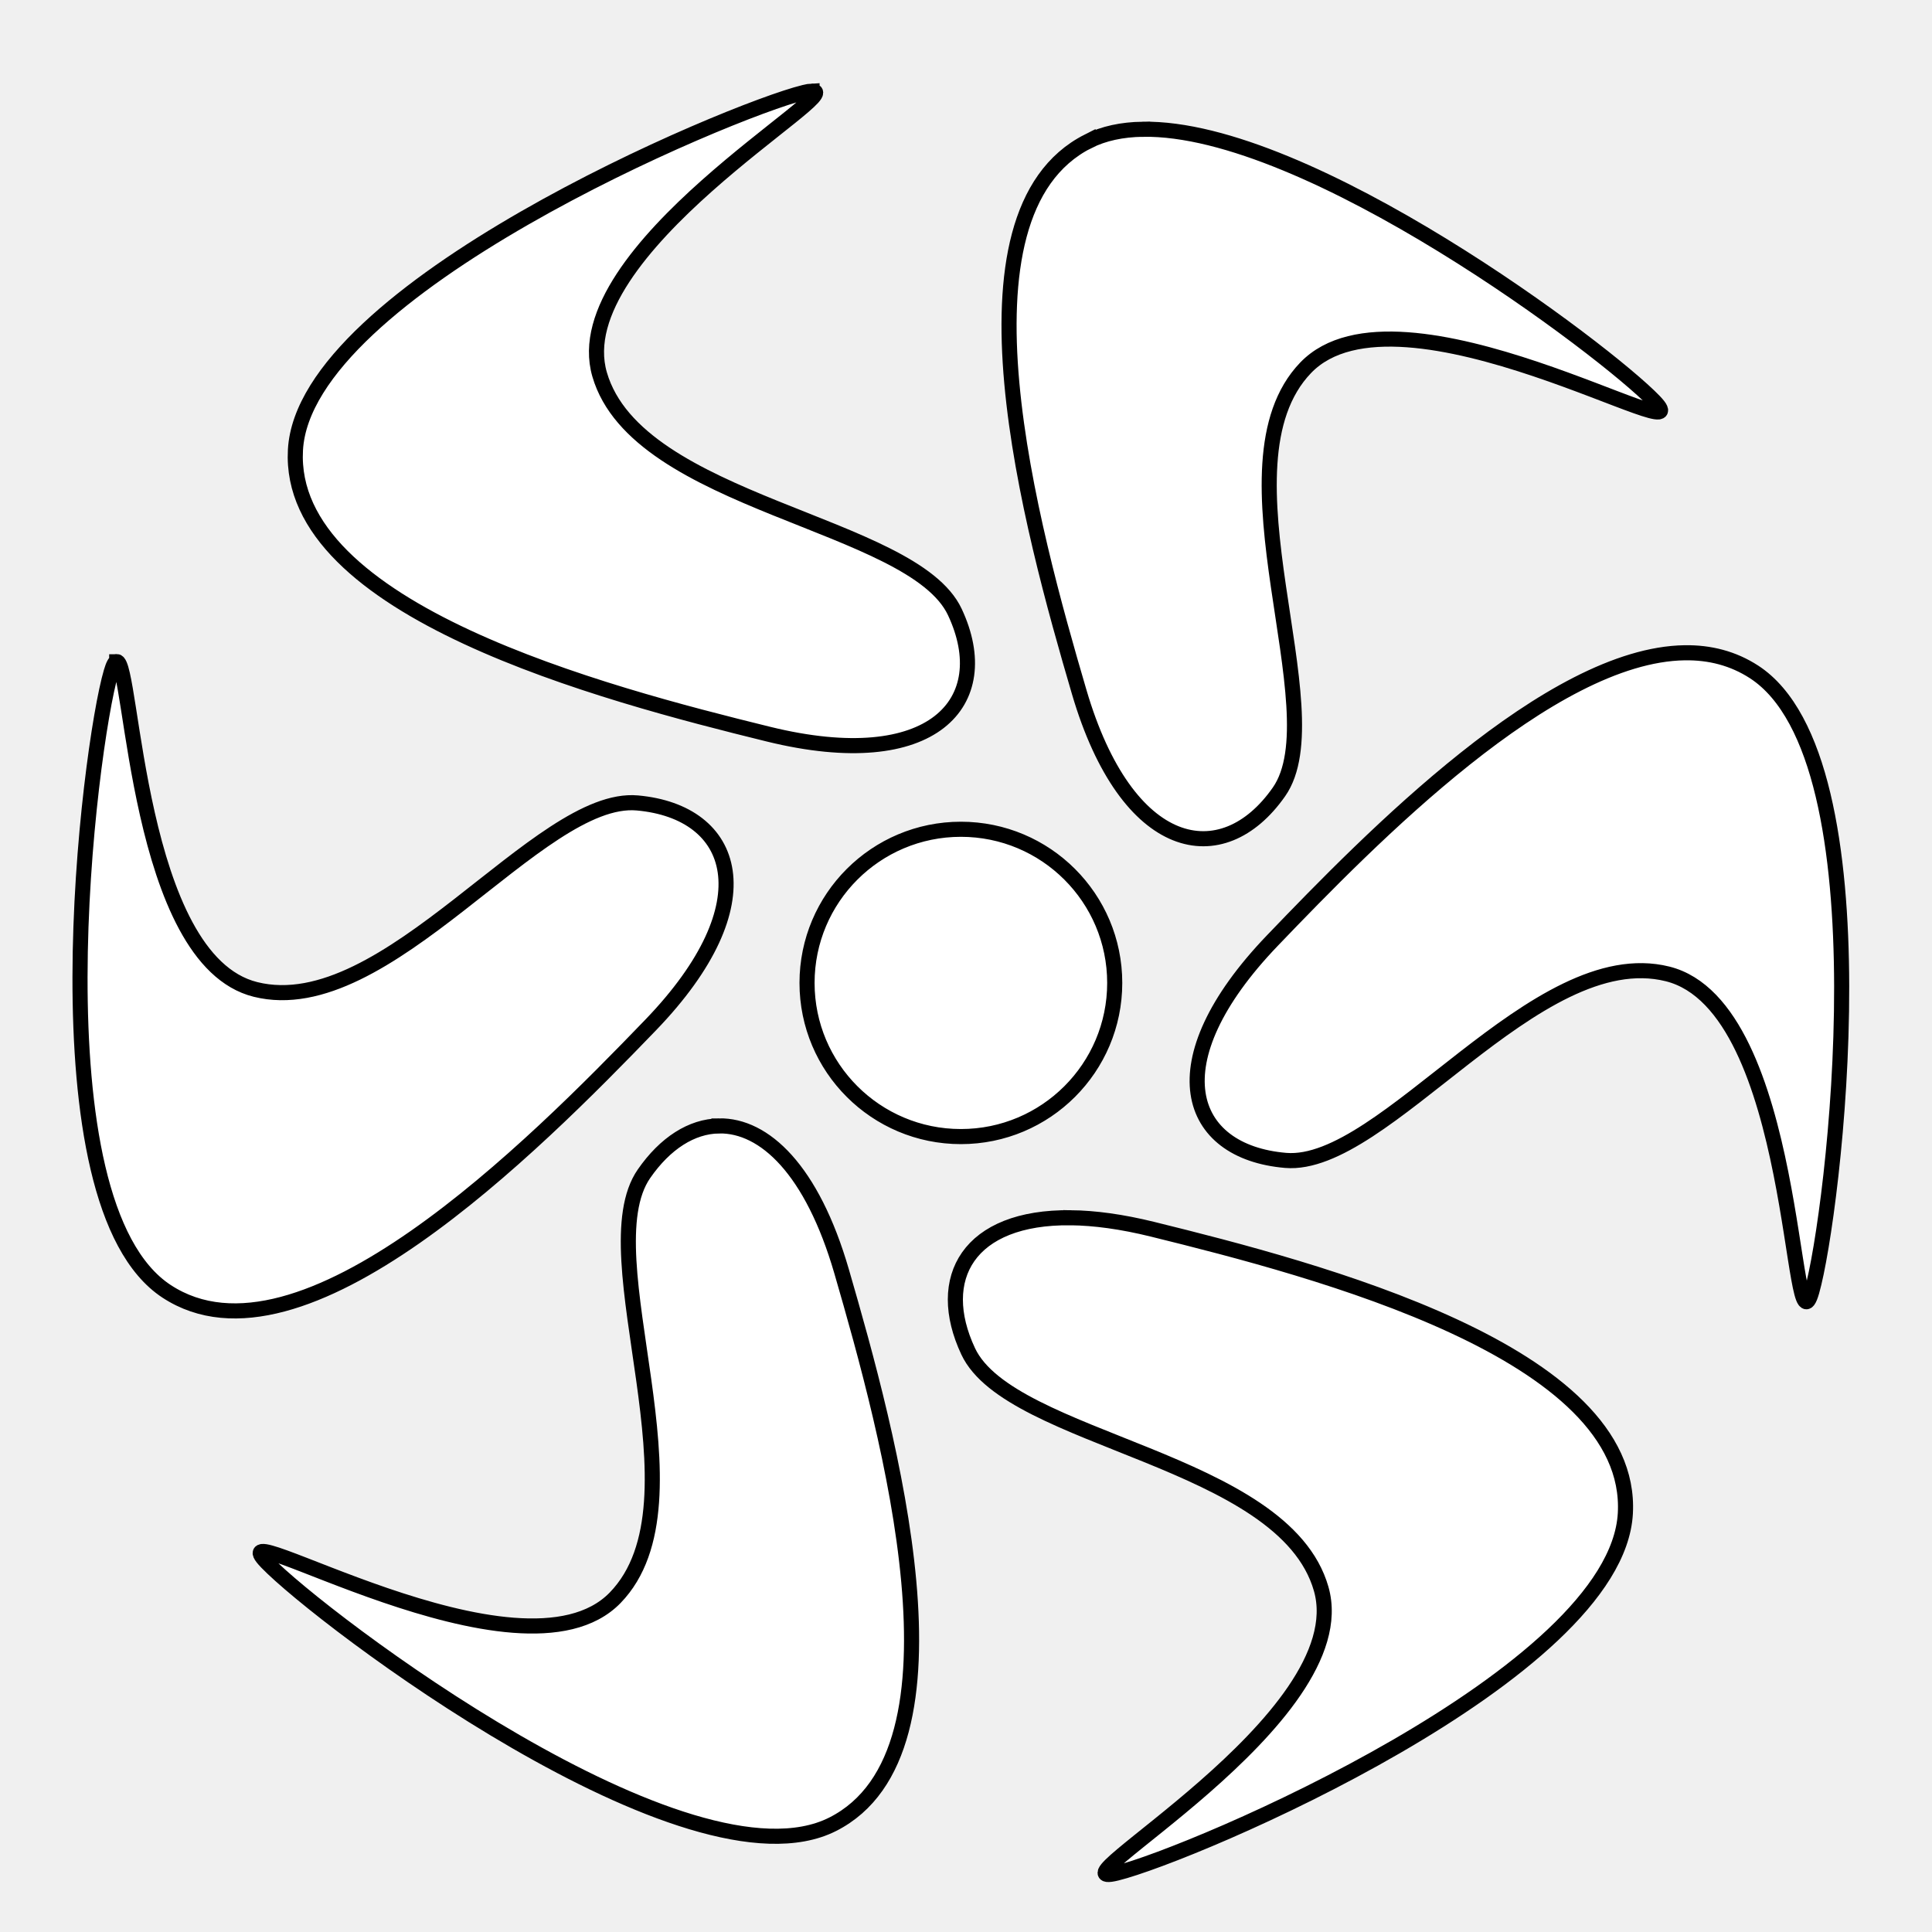
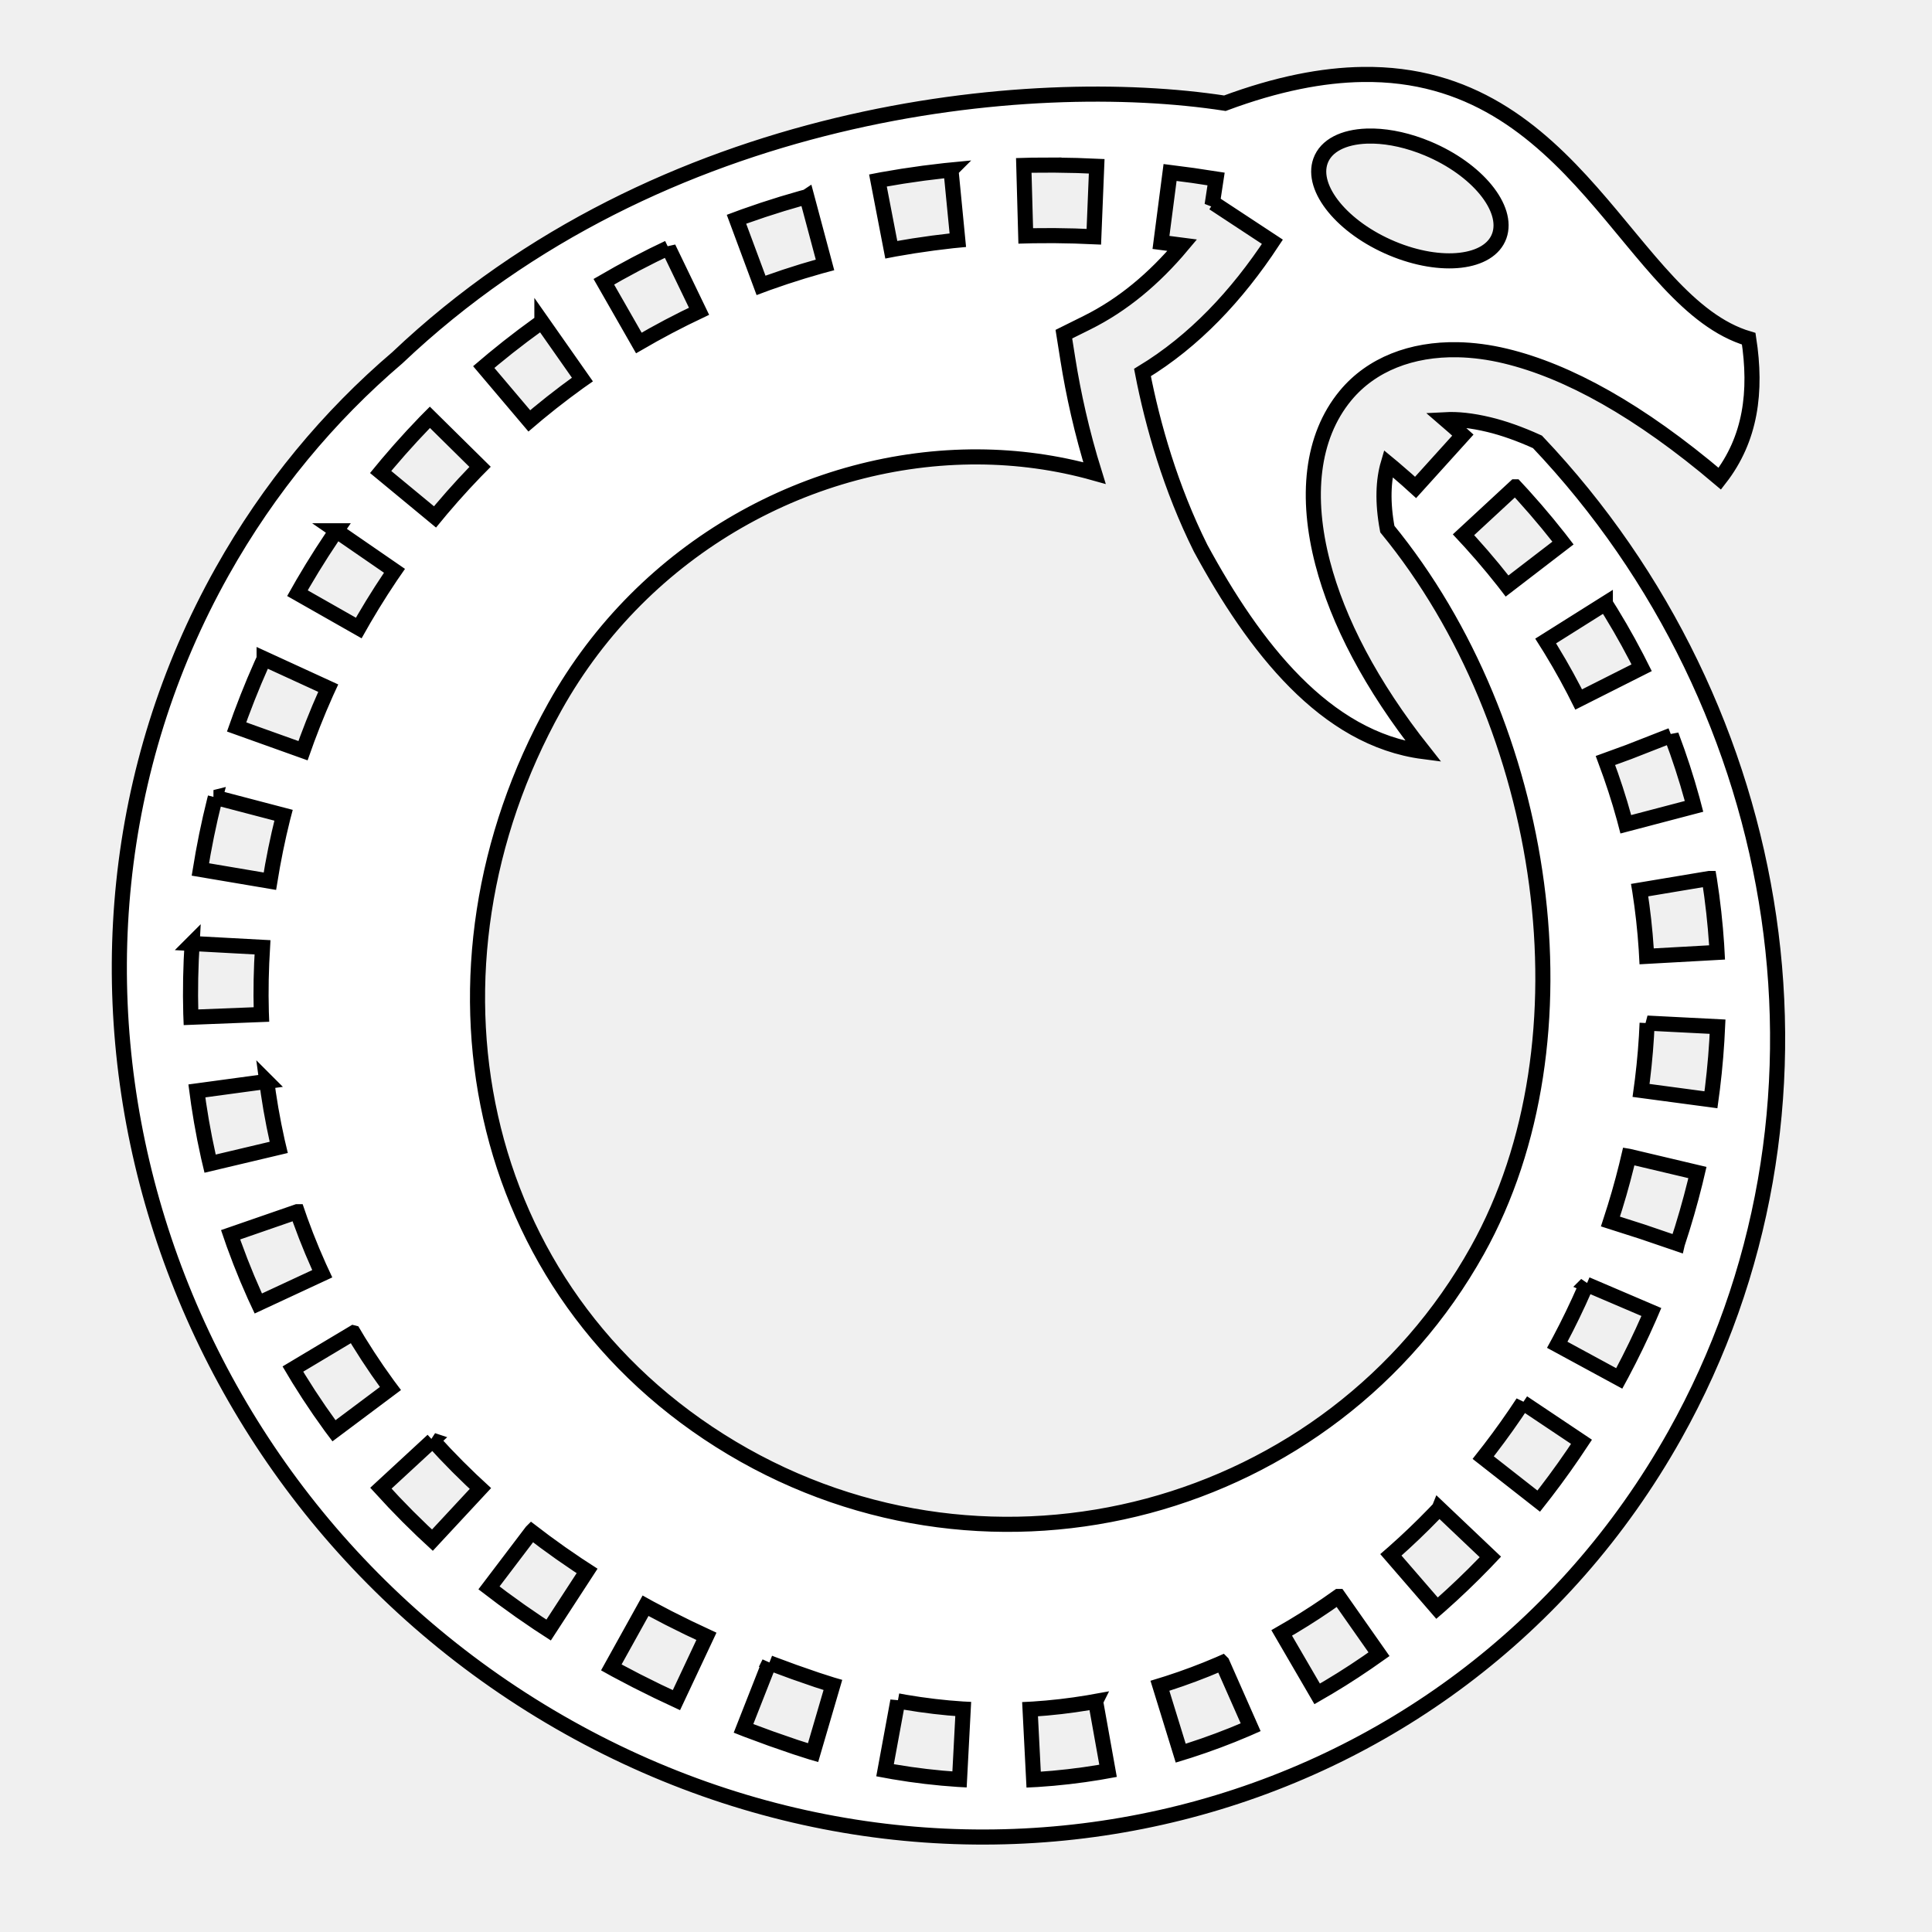
<svg xmlns="http://www.w3.org/2000/svg" viewBox="0 0 512 512" style="height: 512px; width: 512px;">
  <g class="" transform="translate(0,0)" style="touch-action: none;">
-     <path d="M215.2 24.13c-.505.02-1.22.143-2.165.378h-.002c-20.152 5-132.385 52.22-134.738 94.728-2.353 42.51 81.636 64.576 125.324 75.315 43.687 10.74 60.602-8.53 49.423-32.36-11.18-23.83-84.137-28.537-94.14-62.958-9.532-32.807 66.59-75.5 56.298-75.1zm87.593 10.12c-5.402.094-10.28 1.096-14.447 3.203v-.002c-38.1 19.27-15.002 102.82-2.352 145.92 12.65 43.1 37.95 47.953 52.953 26.478s-17.8-86.492 7.06-112.38c24.86-25.887 106.792 23.83 92.378 8.827-12.838-13.362-91.602-72.812-135.592-72.045zm143.68 138.74c-35.658.516-83.103 48.973-109.29 76.278-31.04 32.36-22.655 56.044 3.528 58.25 26.184 2.205 66.342-58.103 101.202-49.424 34.86 8.68 32.51 104.143 38.244 84.136 5.736-20.005 20.444-140.91-15.297-164.156-5.586-3.63-11.784-5.18-18.387-5.084zm-415.54 2.336c-.443.013-.92.873-1.472 2.748-5.884 20.004-21.034 140.77 14.71 164.158 35.744 23.39 97.082-38.244 128.266-70.605 31.183-32.36 22.653-56.483-3.53-58.838-26.182-2.356-66.34 58.102-101.2 49.423-31.594-7.865-32.503-87.007-36.774-86.887zm223.71 44.438c-22.517 0-40.77 18.232-40.77 40.722 0 22.49 18.253 40.72 40.77 40.72 22.516 0 40.77-18.23 40.77-40.72s-18.254-40.722-40.77-40.722zm-64.108 78.61c-7.227.118-14.24 4.564-19.865 12.673-15.003 21.623 17.36 86.64-7.65 112.38-25.006 25.742-106.79-24.418-92.375-9.413 14.414 15.005 111.938 88.697 150.037 69.43 38.098-19.27 14.858-103.41 2.353-146.508-7.815-26.938-20.455-38.76-32.5-38.563zm93.24 24.34c-27.113-.31-36.284 16.04-27.2 35.403 11.18 23.83 83.696 28.39 93.552 62.957 9.856 34.567-74.283 80.314-54.13 75.313 20.15-5 132.384-52.66 134.737-95.317 2.353-42.656-81.785-64.574-125.326-75.312-8.164-2.014-15.376-2.974-21.633-3.045z" fill="#fff" fill-opacity="1" stroke="#000000" stroke-opacity="1" stroke-width="4" transform="translate(512, 512) scale(-1, -1) rotate(-180, 256, 256)" />
+     <path d="M361.066 19.732c-10.544.158-22.568 2.455-36.455 7.622-51.68-7.935-149.35 1.07-219.3 67.445-18.193 15.515-33.99 34.47-46.415 56.622C.422 255.664 39.01 391.614 145.668 454.862c106.657 63.247 239.682 29.71 298.156-74.534 48.044-85.65 30.543-192.683-36.38-263.228-4.687-2.128-8.99-3.64-12.84-4.567-4.584-1.104-8.377-1.48-11.557-1.312l2.148 1.858.076.067.078.068 2.322 2.1-12.53 13.865-2.247-2.032-3.72-3.218-1.288-1.065c-1.283 4.36-1.58 10.16-.23 17.346 42.46 51.85 55.07 135.21 23.86 191.16-38.675 69.334-128.217 93.756-197.552 52.372-69.335-41.384-85.586-127.136-46.91-196.47 23.7-42.486 68.22-66.402 112.18-66.188 10.397.05 20.762 1.456 30.812 4.283-3.377-10.83-5.62-21.137-7.033-30.027l-1.078-6.78 6.148-3.054c9.405-4.673 17.726-11.592 25.22-20.53l-5.632-.73 2.408-18.533 5.895.766.1.012.1.016 6.098.928-1.05 6.906c.122-.182.245-.358.366-.54l15.61 10.274c-9.408 14.29-20.69 26.305-34.432 34.647 2.702 13.958 7.508 30.712 15.408 46.554 14.18 26.138 32.952 50.527 59.078 53.91-13.96-17.62-22.724-34.61-26.727-49.976-4.515-17.336-3.088-33.33 6.057-44.384 6.86-8.29 17.515-12.383 29.738-12.146 4.075.08 8.322.64 12.662 1.685 16.536 3.985 35.473 14.414 56.78 32.487 8.212-10.56 9.83-23.052 7.668-37.082-31.578-9.323-45.42-70.888-102.362-70.038zm2.97 16.33c4.357.122 9.314 1.2 14.323 3.297 13.085 5.48 21.578 15.845 18.97 23.154-2.607 7.307-15.328 8.79-28.414 3.31-13.086-5.48-21.58-15.848-18.973-23.156 1.467-4.11 6.134-6.378 12.266-6.6.595-.02 1.205-.023 1.827-.005zm-84.733 7.69h.107l.106.002 5.76.103.107.002.105.003 5.147.21-.758 18.673-5.055-.205-5.51-.1-5.54.03-1.942.05-.516-18.68 2.073-.057.105-.004h.108l5.703-.028zm-27.282 1.303l1.81 18.6-1.387.134-5.13.62-5.233.756-5.01.844-.87.168-3.538-18.35.977-.19.106-.02.11-.018 5.275-.89.108-.017.11-.015 5.34-.774.107-.015.11-.013 5.4-.652.11-.014.106-.01 1.5-.145zm-38.213 7.088l4.826 18.054-1.2.323-4.704 1.376-4.69 1.495-4.597 1.587-1.76.654-6.507-17.52 1.867-.692.102-.04.105-.034 4.816-1.66.104-.038.105-.033 4.883-1.556.106-.034.105-.03 4.95-1.45.106-.03.107-.03 1.274-.34zm-36.672 13.525l8.12 16.83-3.857 1.86-4.173 2.138-4.14 2.242-3.782 2.162-9.278-16.222 3.877-2.217.094-.054.096-.05 4.322-2.342.096-.05.095-.05 4.395-2.25.098-.05.1-.048 3.937-1.898zm-33.528 19.61l10.733 15.3-.885.62-.045.032-3.582 2.64-3.652 2.816-3.574 2.888-2.325 1.97L128.2 97.282l2.423-2.05.08-.066.082-.066 3.717-3.006.082-.067.084-.064 3.795-2.927.084-.066.086-.063 3.87-2.85.087-.064.088-.06.93-.653zm-29.683 25.31l13.3 13.13-1.244 1.26-3.08 3.262-3 3.322-2.925 3.385-1.692 2.047-14.406-11.906 1.74-2.106.065-.078.068-.078 3.066-3.55.07-.08.067-.075 3.15-3.487.07-.076.07-.077 3.236-3.423.07-.077.07-.074 1.304-1.318zm287.633 18.435l1.978 2.14.072.08.07.077 3.173 3.588.07.08.07.08 3.057 3.62.068.083.07.085 2.942 3.655.068.084.065.086.947 1.234-14.82 11.383-.864-1.123-2.824-3.506-2.932-3.475-3.045-3.44-1.883-2.034 13.717-12.697zM89.152 140.666l15.39 10.605-1.03 1.492-2.438 3.707-2.355 3.755-2.273 3.804-1.367 2.404-16.248-9.233 1.412-2.485.05-.088.052-.086 2.375-3.976.053-.085.053-.087 2.465-3.93.054-.086.056-.084 2.55-3.88.058-.087.056-.082 1.088-1.578zm336.278 19.262l1.382 2.2.06.09.056.096 2.283 3.83.058.092.054.096 2.176 3.854.055.095.05.1 2.073 3.874.05.098.05.097 1.27 2.513-16.69 8.414-1.22-2.418-1.95-3.65-2.026-3.593-.025-.04-2.21-3.706-1.316-2.093 15.82-9.95zM69.994 174.57l16.985 7.797-.552 1.196-.008.02-1.79 4.13-1.655 4.06-1.555 4.063-1.113 3.11-17.596-6.296 1.145-3.2.036-.096.038-.094 1.638-4.283.036-.094.04-.094 1.73-4.253.038-.094.04-.09 1.827-4.22.04-.092.042-.09.634-1.38zm372.912 20.303l.024.06.04.102.038.102 1.453 3.988.038.102.035.103 1.354 4.002.035.104.03.103 1.257 4.013.03.103.03.104 1.158 4.027.03.104.026.104.448 1.703-18.077 4.746-.418-1.588-1.103-3.845-1.2-3.832-1.263-3.74-1.368-3.756-.053-.145 6.163-2.246 11.293-4.417zm-385.85 16.44l18.08 4.736-.185.702-.01.04-.99 4.16-.91 4.237-.817 4.246-.692 4.097-18.426-3.115.71-4.197.016-.103.02-.1.86-4.47.02-.104.02-.1.96-4.452.02-.1.024-.102 1.06-4.434.022-.1.027-.1.194-.742zm395.905 21.494l.048.275.017.104.014.103.587 4.067.016.104.01.102.497 4.073.014.1.01.105.404 4.072.012.102.008.1.314 4.073.008.102.006.1.11 2.016-18.66 1.037-.106-1.93-.295-3.83-.39-3.923-.47-3.834-.562-3.893-.024-.142 18.43-3.083zm-402.048 17.23l18.662 1.01-.224 4.17-.135 4.355-.035 4.352.068 4.27.025.66-18.673.734-.03-.77-.006-.11-.002-.108-.07-4.538-.002-.11.002-.108.035-4.537v-.108l.004-.11.142-4.535.002-.108.006-.107.232-4.303zm385.59 21.094l18.664.95-.186 3.662-.003.098-.008.096-.29 4.035-.008.098-.008.096-.373 4.025-.007.093-.012.096-.452 4.013-.01.093-.013.094-.385 2.87-18.523-2.477.37-2.762.434-3.845.357-3.83.275-3.844.18-3.56zM70.697 286.587l.422 3.12.665 4.16.008.046.807 4.342.892 4.23.375 1.582-18.185 4.31-.4-1.692-.028-.114-.024-.113-.943-4.47-.025-.112-.02-.113-.832-4.485-.02-.113-.02-.113-.722-4.497-.017-.112-.015-.11-.437-3.232 18.52-2.512zm360.948 19.842l18.185 4.302-.598 2.53-.02.088-.023.088-1.004 3.896-.022.088-.025.086-1.077 3.875-.024.087-.028.088-1.15 3.85-.026.085-.027.086-1.224 3.826-.027.084-.03.084-.003.01-9.35-3.187-8.392-2.684.055-.17 1.14-3.565 1.077-3.6.01-.03 1.038-3.74.94-3.648.01-.04.59-2.49zM78.78 321.113l.796 2.303 1.537 4.1 1.655 4.095 1.79 4.124.846 1.82-16.945 7.882-.917-1.967-.05-.11-.048-.11-1.86-4.283-.048-.112-.045-.11-1.742-4.313-.045-.112-.04-.11-1.628-4.343-.043-.11-.04-.112-.835-2.42 17.66-6.112zm341.665 19.24l17.184 7.344-.536 1.252-.033.08-.037.077-1.642 3.653-.034.08-.037.078-1.712 3.62-.037.077-.037.078-1.775 3.584-.04.078-.04.08-1.84 3.545-.04.077-.04.076-.633 1.166-16.428-8.913.55-1.012.017-.03 1.81-3.488.016-.03 1.62-3.272.027-.053 1.66-3.518.023-.048 1.533-3.415.502-1.168zM93.668 353.22l1.377 2.305 2.46 3.883 2.518 3.76 2.723 3.84.723.965-14.962 11.2-.803-1.07-.072-.1-.07-.097-2.82-3.978-.07-.1-.068-.1-2.697-4.023-.068-.1-.065-.103-2.576-4.066-.065-.102-.063-.105-1.445-2.42 16.04-9.59zM403.58 371.7l15.53 10.392-2.167 3.24-.048.072-.05.07-2.27 3.26-.05.07-.05.07-2.33 3.214-.05.07-.052.07-2.385 3.165-.053.07-.054.07-1.78 2.276-14.713-11.527 1.675-2.137.032-.04 2.312-3.07.04-.054 2.167-2.992 2.203-3.164.024-.033 2.07-3.094zm-288.91 10l3.246 3.513 3.387 3.486 3.588 3.507 2.43 2.256-12.722 13.69-2.55-2.37-.087-.08-.083-.082-3.695-3.612-.084-.084-.084-.084-3.57-3.67-.083-.086-.08-.088-3.34-3.615 13.73-12.68zm266.736 18.034l13.553 12.868-1.44 1.517-.063.064-.062.064-2.758 2.795-.065.064-.064.065-2.81 2.736-.063.063-.067.063-2.857 2.678-.065.065-.07.06-2.903 2.618-.07.063-.07.06-.7.606-12.23-14.13.644-.56 2.783-2.508.036-.033 2.655-2.49 2.614-2.544.035-.035 2.698-2.735.024-.024 1.314-1.386zm-240.517 6.174l3.48 2.643 4.284 3.093 4.4 3.015 2.536 1.65-10.194 15.665-2.597-1.692-.095-.06-.092-.062-4.605-3.156-.092-.063-.092-.067-4.472-3.227-.092-.066-.092-.068-3.578-2.717 11.3-14.887zm213.827 17.17l10.732 15.3-3.052 2.14-.08.054-.08.055-3.215 2.156-.082.057-.083.053-3.255 2.086-.084.05-.084.054-3.297 2.014-.086.052-.085.05-2.906 1.69-9.4-16.154 2.79-1.62 3.17-1.938 2.99-1.914.04-.026 3.016-2.02.023-.017 3.027-2.122zm-183.643 2.463l1.006.56 5.104 2.683 5.248 2.61 4.78 2.246-7.95 16.913-4.905-2.307-.093-.043-.094-.047-5.41-2.69-.094-.048-.094-.05-5.273-2.77-.095-.05-.094-.052-1.106-.615 9.07-16.34zm152.815 15.103l7.55 17.095-.963.426-.098.043-.1.04-3.55 1.474-.1.042-.1.04-3.585 1.387-.1.04-.103.036-3.615 1.306-.104.037-.103.035-3.647 1.22-.105.035-.107.034-2.158.666-5.51-17.858 2.073-.64 3.398-1.137 3.432-1.24 3.383-1.31 3.326-1.382.885-.39zm-120.013.007l.783.307 5.844 2.16.03.01 6.01 2.082.05.015 3.933 1.263.196.057-5.254 17.935-.277-.08-.113-.033-.113-.037-4.13-1.324-.103-.033-.1-.036-6.24-2.158-.09-.032-.09-.033-6.103-2.254-.09-.032-.092-.035-.89-.35 6.84-17.393zm34.06 10.098l1.954.36 3.807.6 3.885.51 3.773.395 3.75.293.16.008-.978 18.664-.275-.015-.12-.006-.122-.01-4.02-.315-.12-.01-.122-.013-4.037-.423-.12-.012-.12-.015-4.05-.53-.12-.017-.12-.02-4.067-.64-.12-.018-.118-.023-2.086-.383 3.386-18.382zm52.413.137l3.296 18.394-2.17.388-.115.02-.114.02-3.838.59-.117.016-.114.014-3.863.494-.118.016-.117.012-3.885.396-.117.014-.12.008-3.907.298-.12.01-.12.006-.882.045-.95-18.664.782-.04 3.59-.275 3.726-.38 3.63-.465 3.616-.555 2.028-.363z" fill="#fff" fill-opacity="1" stroke="#000000" stroke-opacity="1" stroke-width="4" transform="translate(512, 512) scale(-1, -1) rotate(-180, 256, 256)" />
  </g>
</svg>
